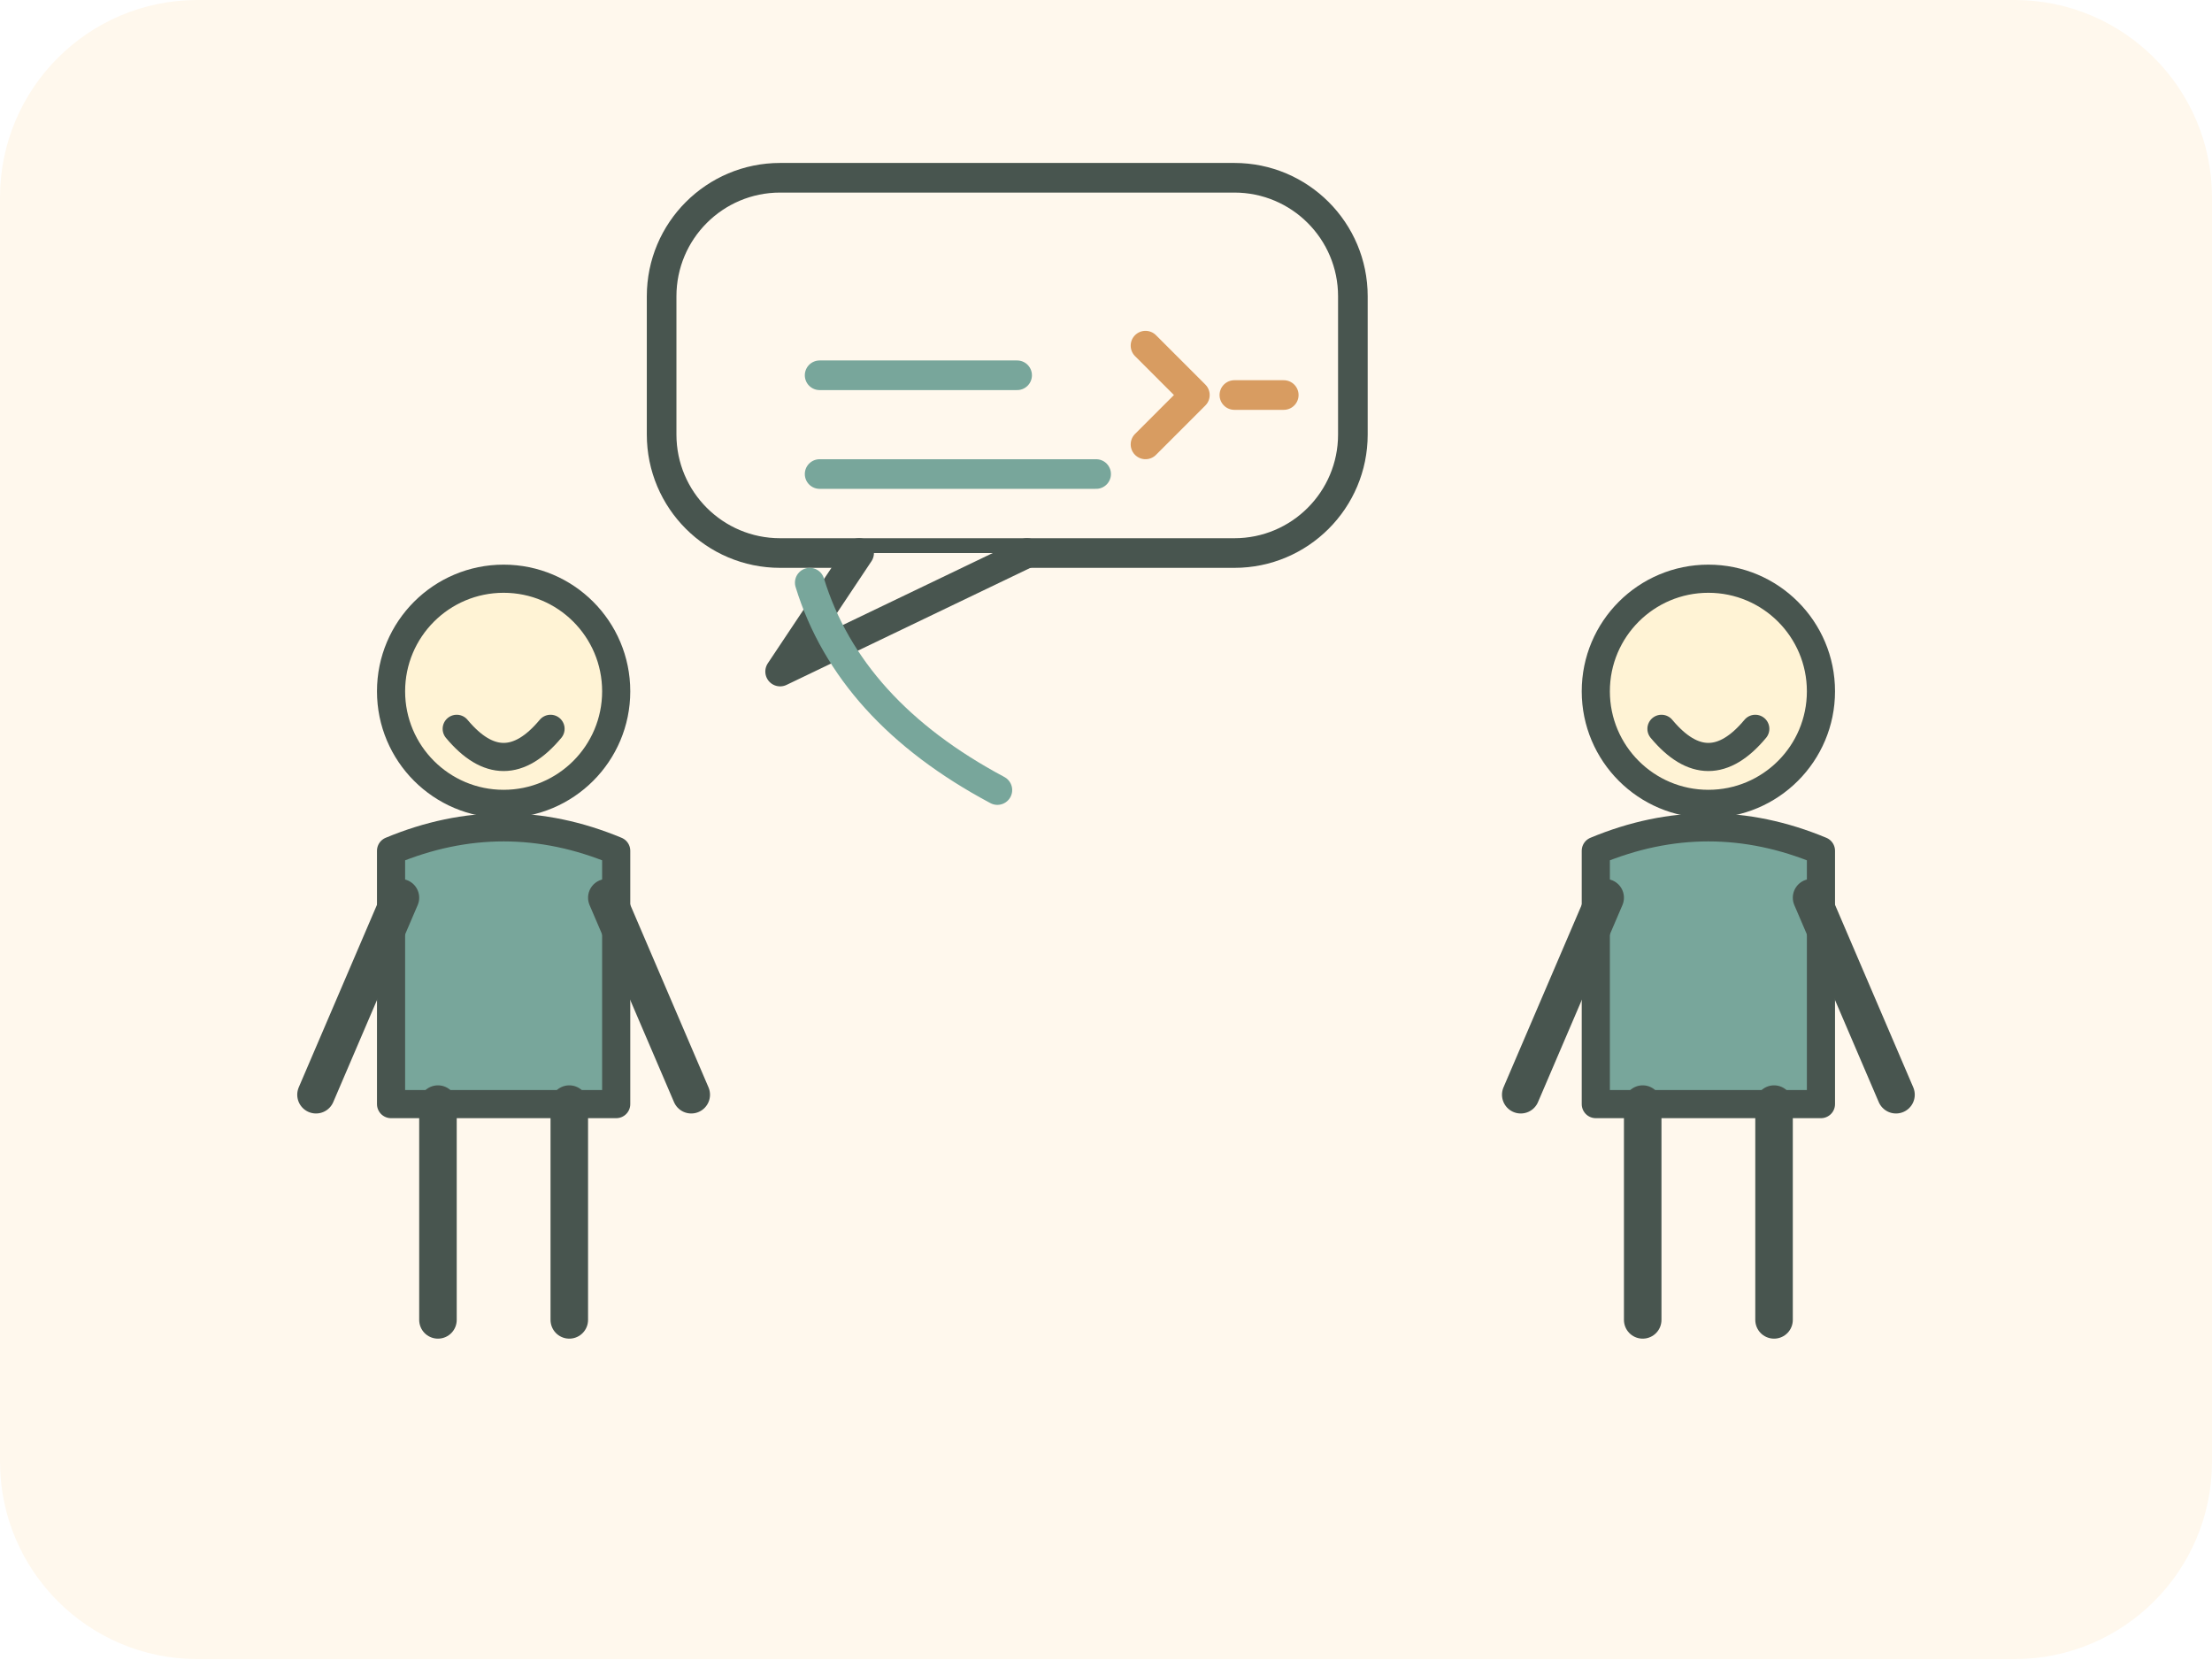
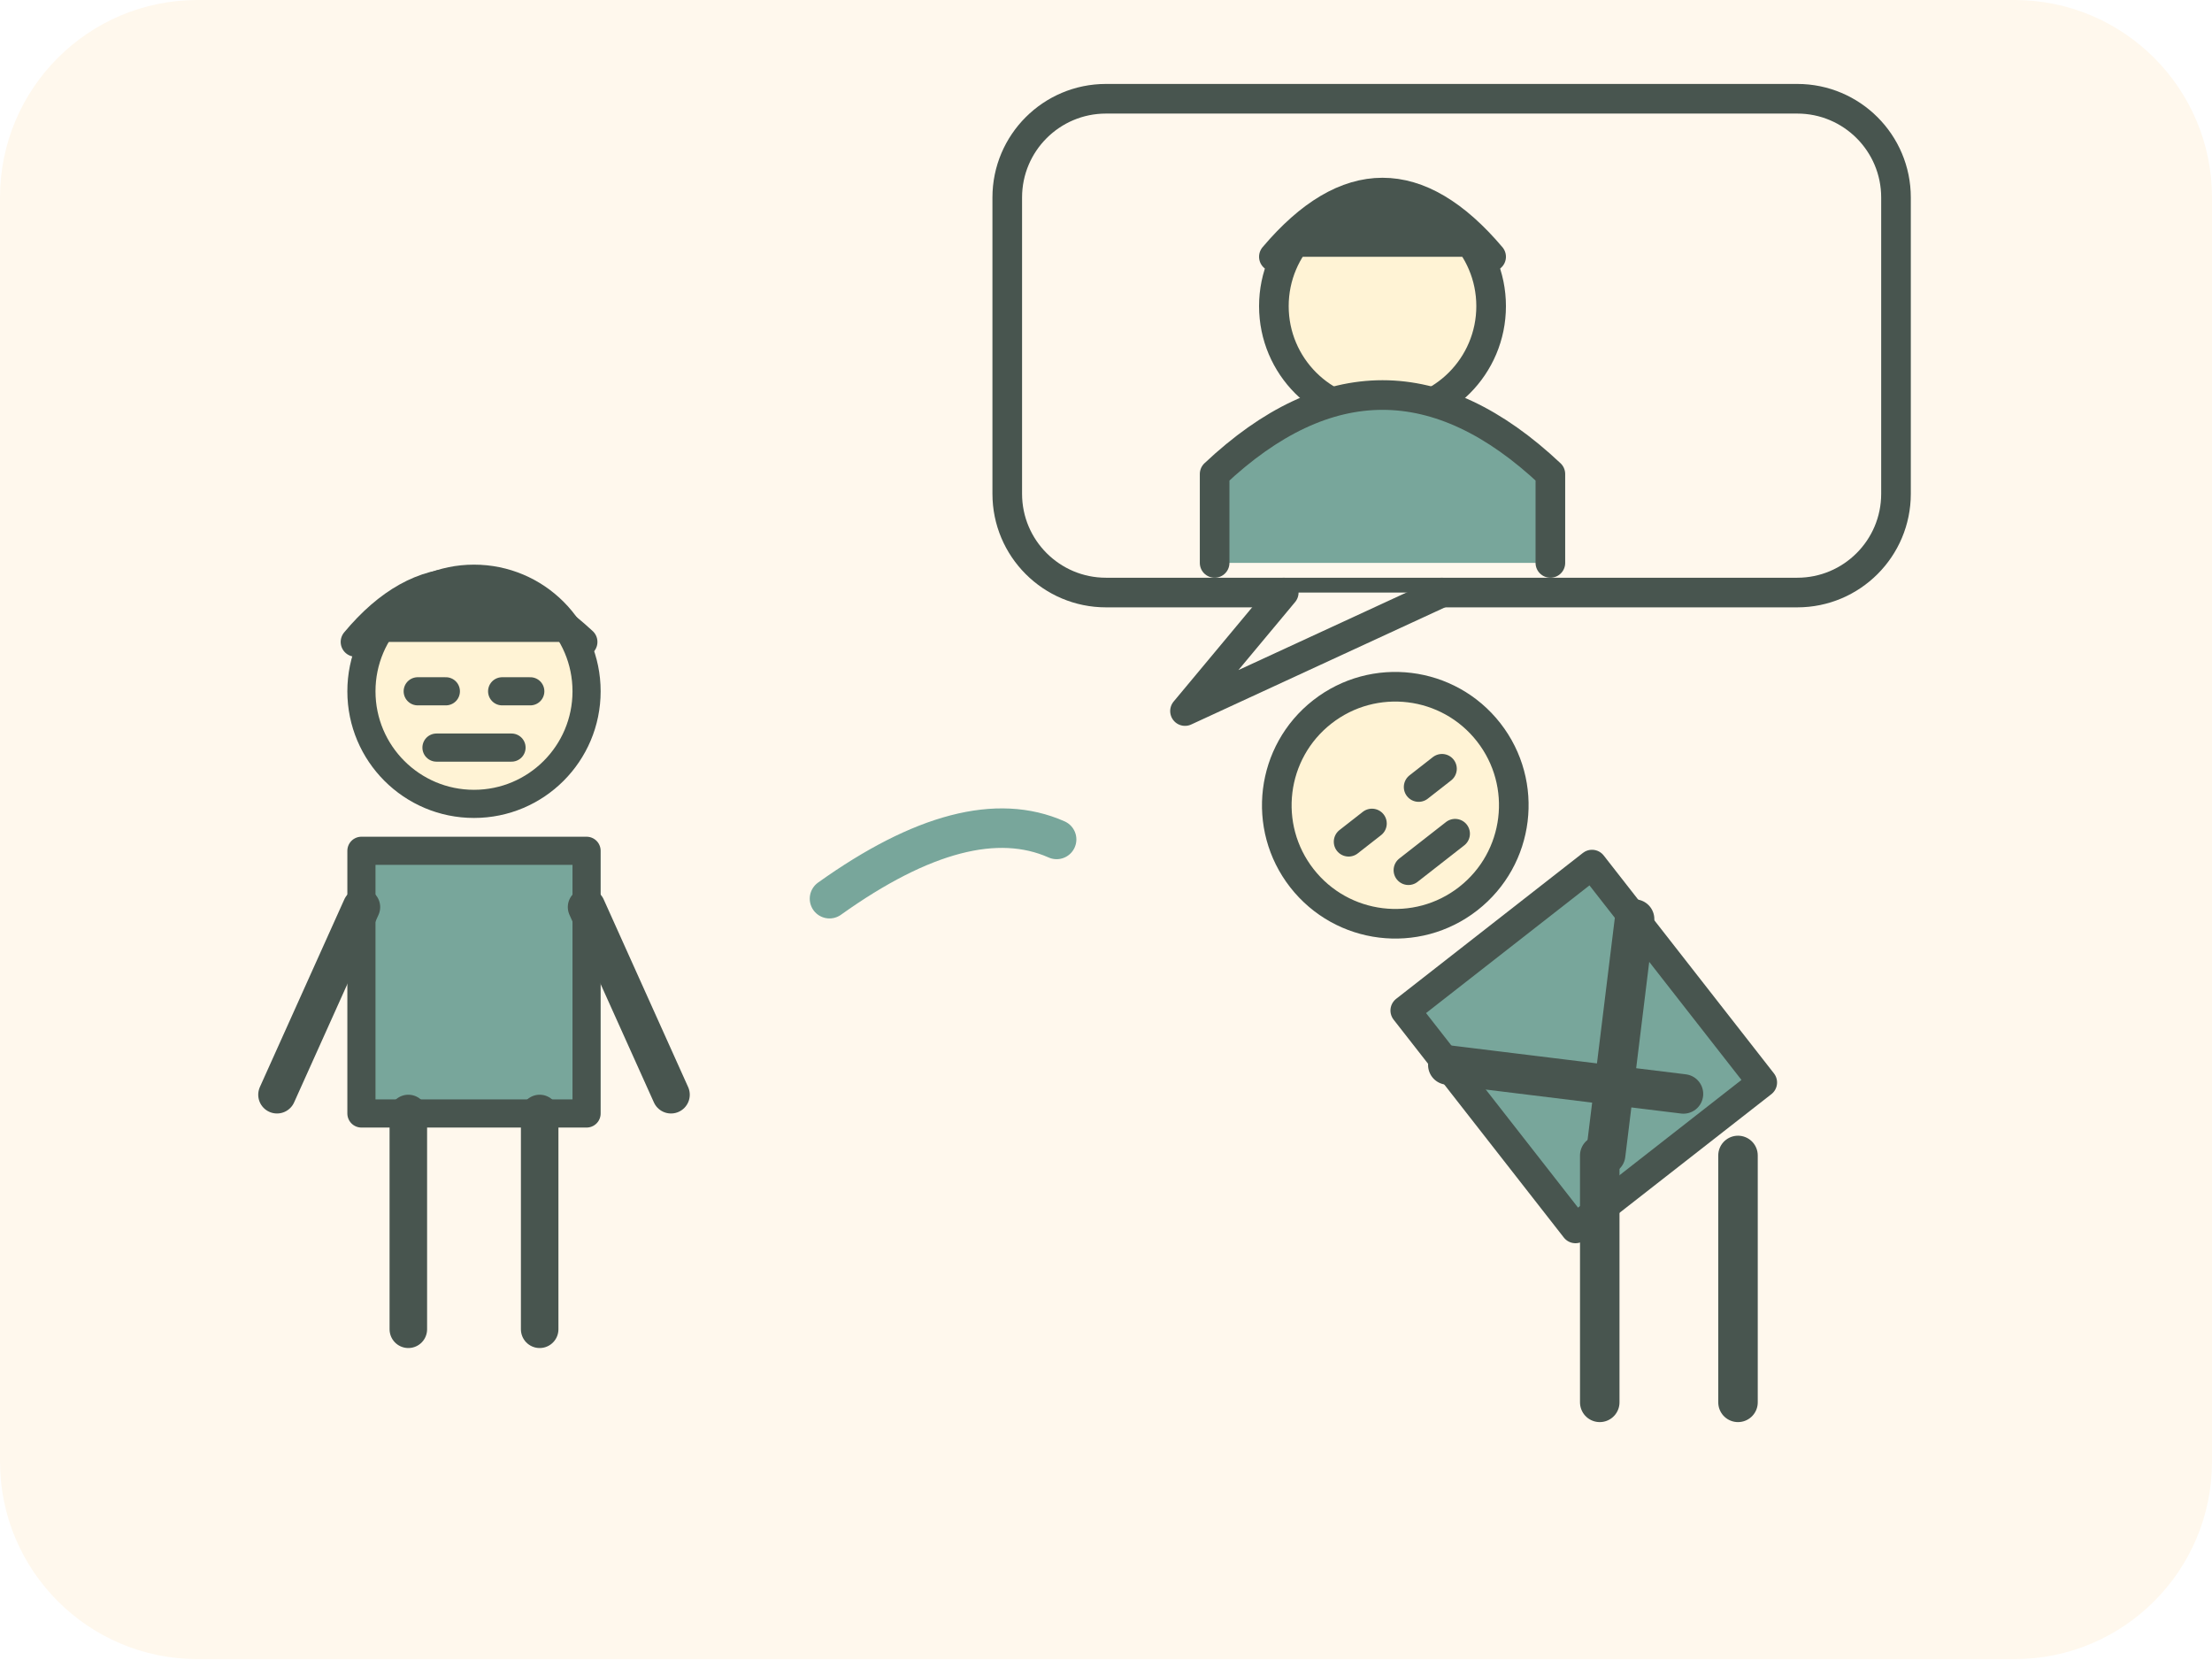
<svg xmlns="http://www.w3.org/2000/svg" viewBox="0 0 224 168" width="224" height="168">
  <rect width="224" height="168" rx="20" fill="#fff8ed" />
  <g stroke="#48554f" stroke-width="3" stroke-linecap="round" stroke-linejoin="round" fill="none">
-     <g transform="translate(51 70) scale(0.95)">
+     <g transform="translate(48 70) scale(0.95)">
      <circle cx="0" cy="0" r="12" fill="#fff3d5" />
-       <path d="M-5 4q5 6 10 0" fill="none" />
-       <path d="M-12 17q12-5 24 0v27h-24z" fill="#78a69b" />
-       <path d="M-11 22l-9 21m31-21 9 21" fill="none" stroke-width="4" />
-       <path d="M-7 44v23m14-23v23" fill="none" stroke-width="4" />
+       <path d="M-6 0h3m6 0h3m-10 6h8" fill="none" stroke="#48554f" stroke-width="3" />
+       <path d="M-12 17h24v28h-24z" fill="#78a69b" stroke="#48554f" stroke-width="3" />
+       <path d="M-12 23l-9 20m33-20 9 20" fill="none" stroke="#48554f" stroke-width="4" />
+       <path d="M-7 45v23m14-23v23" fill="none" stroke="#48554f" stroke-width="4" />
    </g>
-     <g transform="translate(173 70) scale(0.95)">
-       <circle cx="0" cy="0" r="12" fill="#fff3d5" />
-       <path d="M-5 4q5 6 10 0" fill="none" />
-       <path d="M-12 17q12-5 24 0v27h-24z" fill="#78a69b" />
-       <path d="M-11 22l-9 21m31-21 9 21" fill="none" stroke-width="4" />
-       <path d="M-7 44v23m14-23v23" fill="none" stroke-width="4" />
+     <path d="M36 65q10-12 23 0" fill="#48554f" stroke="#48554f" stroke-width="3" />
+     <g transform="translate(169 72) scale(1)">
+       <g transform="rotate(-38 0 45)">
+         <circle cx="0" cy="0" r="12" fill="#fff3d5" />
+         <path d="M-6 0h3m6 0h3m-9 6h6" fill="none" stroke="#48554f" stroke-width="3" />
+         <path d="M-12 17h24v28h-24z" fill="#78a69b" stroke="#48554f" stroke-width="3" />
+         <path d="M-12 24l17 17m7-17-17 17" fill="none" stroke="#48554f" stroke-width="4" />
+       </g>
+       <path d="M-7 45v25m14-25v25" fill="none" stroke="#48554f" stroke-width="4" />
    </g>
-     <rect x="67" y="18" width="70" height="38" rx="12" fill="#fff8ed" />
-     <path d="M87 56l-8 12 25-12" fill="#fff8ed" />
-     <path d="M83 38h20m-20 10h28" fill="none" stroke="#78a69b" />
-     <path d="M116 35l5 5-5 5m9-5h5" fill="none" stroke="#d89c61" />
-     <path d="M101 80q-15-8-19-21" fill="none" stroke="#78a69b" />
+     <rect x="102" y="10" width="90" height="50" rx="10" fill="#fff8ed" />
+     <path d="M130 60l-10 12 26-12" fill="#fff8ed" stroke="#48554f" stroke-width="3" />
+     <circle cx="140" cy="31" r="11" fill="#fff3d5" />
+     <path d="M129 26q11-13 22 0" fill="#48554f" stroke="#48554f" stroke-width="3" />
+     <path d="M123 57v-9q17-16 34 0v9" fill="#78a69b" stroke="#48554f" stroke-width="3" />
+     <path d="M84 91q14-10 23-6" fill="none" stroke="#78a69b" stroke-width="4" />
  </g>
</svg>
